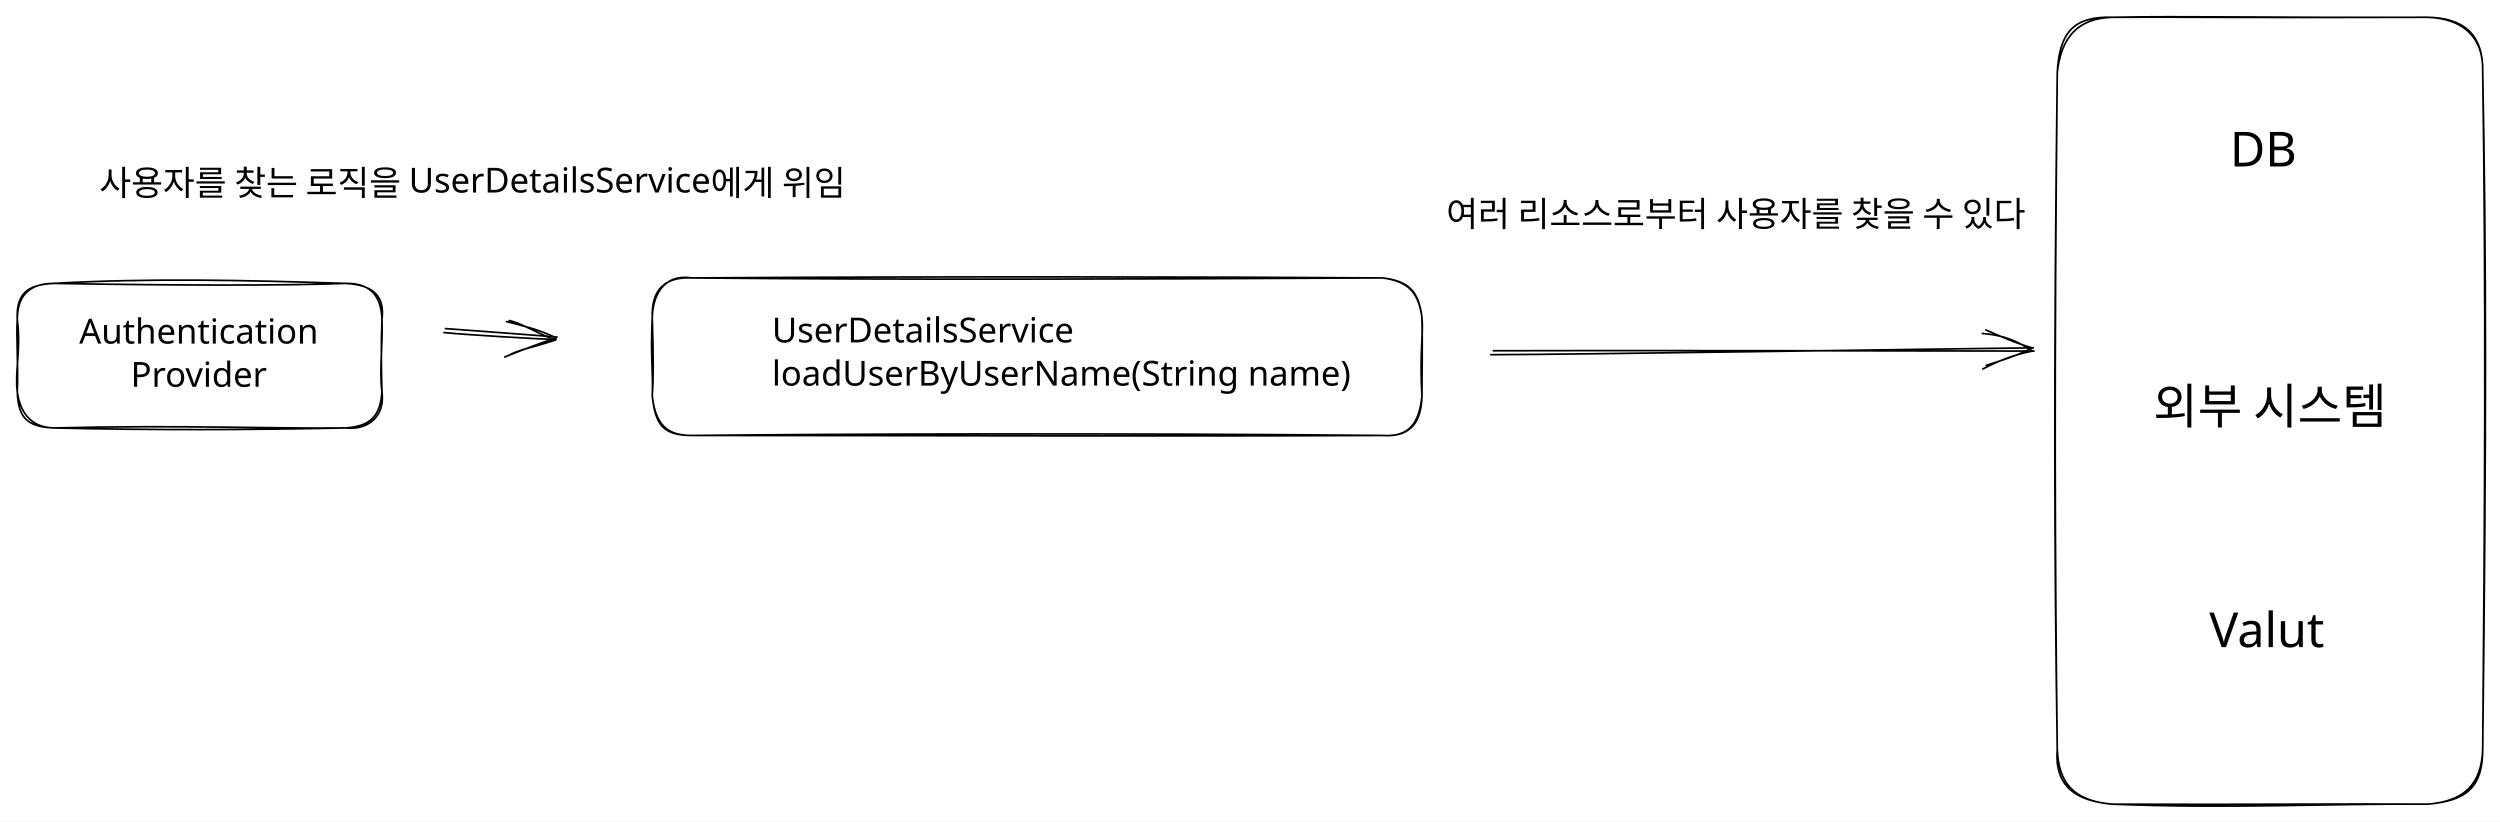
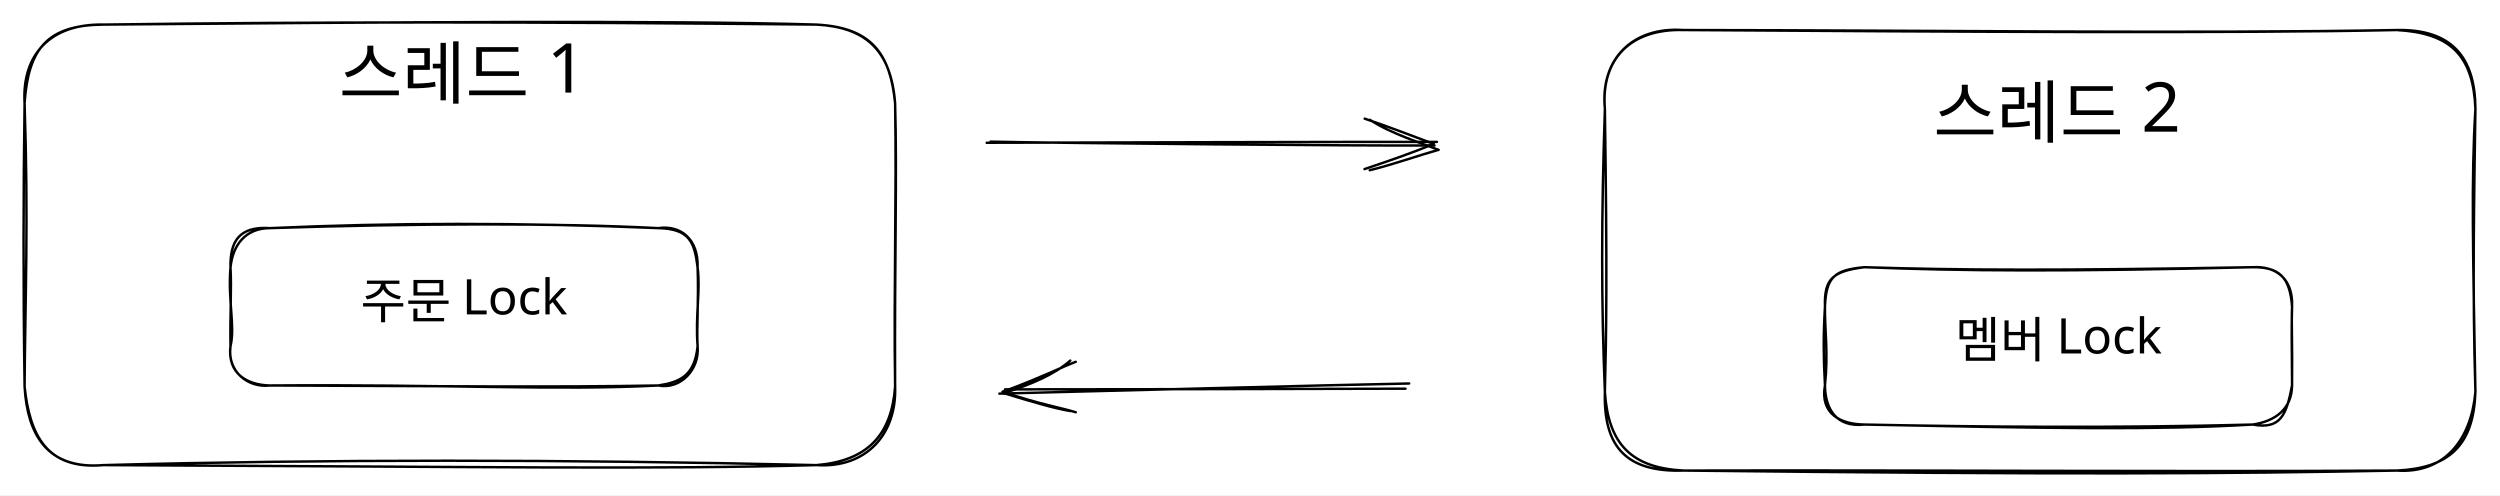
- <svg xmlns="http://www.w3.org/2000/svg" version="1.1" viewBox="0 0 1446.5 475.289" width="1446.5" height="475.289">
+ <svg xmlns="http://www.w3.org/2000/svg" version="1.1" viewBox="0 0 1016.911 201.41" width="2033.822" height="402.82">
  
-   eyJ2ZXJzaW9uIjoiMSIsImVuY29kaW5nIjoiYnN0cmluZyIsImNvbXByZXNzZWQiOnRydWUsImVuY29kZWQiOiJ4nN1aTW/bRlx1MDAxYb77V1x1MDAxMOqlXHUwMDA1Yna+Z5ibLa+zcm3Zid06ybYoaJGWXHUwMDE4U6RMUpHlXCJAu8guiraHXHUwMDFlXHUwMDE26G6RzWKB7lx1MDAxNlx1MDAwNXIo9lD0UPRcdTAwMDfV6n/Yl5QjfkmupFiuWlx1MDAxZWRyPt+ZeZ73a/zBiqZVon7HrtzWKvZZw3RcdTAwMWQrMHuVW3H5YztcYlx1MDAxZN+DKpJ8h343aCQtW1HUXHRvv/mm2enoTSc68v1cdTAwMTO94beH3WzXbtteXHUwMDE0QsM/wbemfZD8ZiZcbuxGZHpN1046JFXpXFySXHUwMDE2XHUwMDBi676XTIuFXHUwMDEyQmHER1xynHBcdTAwMDNmi2xcdTAwMGJqj003tNOauKjiRlx1MDAwZe8+OD+V69Q+6PdC9shptdNJj1x1MDAxZNfdj/rucE1mo9VccjJcIoVR4J/Yh45cdTAwMTW14slcdTAwMGLlo36hXHUwMDBme5b2XG78brPl2WGY6+N3zIZcdTAwMTP14zKERqXDPbitpSVn8CVcdTAwMTTTXHUwMDE5p5ik64w7XHUwMDEyifV86VCQqu/6QSzIayh5UlGOzMZJXHUwMDEz5PGsUZsoML2wY1x1MDAwNnA+abve5Vx1MDAxMlx0Tlx1MDAwNW7ZTrNcdTAwMTVBoaK6IMpAXCI7sZ3sOMZIMERUpiaerlOzkrN/L7snnnW5Jy/BkMKBXpY8SVx1MDAwNY/b/6FcYqMslHJwiuyzdDWZ06f71n1pujWyvVx1MDAxZMnNo+pcdTAwMWST4npl1O7J5VsqZ7djmUMwYSFcdTAwMDViXHUwMDFjc0OhXHUwMDE0j67jnUCl13XdtMxvnKT4W8kspFx1MDAwNPucnFx1MDAxOcRzMVx08UJIroRScmrEj1/zkiNeYqozRVx1MDAxOMFKXHUwMDE2QK+UTlx1MDAxOZdoocDHnJSBz1FcdTAwMTHvXHUwMDAyXHUwMDEzTCRixlxmcM9hpYTr64Reesa+XHUwMDE37Tvn8TZcdTAwMTOUK900247bz1x1MDAxZFOCSdiftW7UXHUwMDAyqZyGXHUwMDE5XHUwMDAx/rR3vb3Af+xYdpDd1dBcdTAwMDYx4nFcdTAwMTnNXHKw5jrNXHUwMDE4yJVcdTAwMDZcZpHtXHUwMDAycI6HdEdcctqOZWXVflx1MDAwM6QyYcygNo2+9lx1MDAwM6fpeKZ7MF7okchXsvBK45NFQoGLXHUwMDA0XHUwMDE5jCmG6fRkXHUwMDE0tf5cdTAwMWRUO3r7UWO7j+2zQ/MtSWvLTkawr1hXTFxuLopcdTAwMTZIXHUwMDAwXHUwMDE5XHUwMDA1JWqRXFxkjFx1MDAwM+NpRlx1MDAwZoxcdTAwMThpYFx1MDAxZMNcdGTrLplJXHUwMDEwNpRSXGLJXHUwMDE5qDmXJfrVjVx1MDAwNUbGJIRiSUBcbimFMTVCXHUwMDBmXHJnZ3WnWt+p31x1MDAxN2fUXHUwMDBl91x1MDAwZaxTtvRcYlx1MDAwNT2sXHUwMDAzTJkom1x1MDAwYqlcdTAwMGKZs1wi141PSmlcdTAwMTmZZVvBXGZJuVx1MDAxNFx1MDAxOWf292Mr3lx1MDAwZe1gw1x1MDAwNr3thvt28Nhp2O96rm9acfl6P/6tm2379f0ocLym5sH7XHUwMDFiM1lcdTAwMTHXPo6usCGR35lkQHJLLlqLecS+kqJmXHUwMDEw+L3xXHUwMDFjZVx1MDAxMzlKmUDEkDNcdTAwMDQxf9x6527P20HeVteq19DD0Lp3Kpeeo5wqXGJXXHUwMDAwmkUrQjGQl5O8jr92luLYhsFcZsOB0Fx1MDAxOP9cdTAwMGXpXHUwMDA2ZYQghCnQx8CSlTgsmIFcckFm4XDZqJBXMipEXHUwMDEwhtE81Fx1MDAwZSMziNZcdTAwMWTPXHUwMDAyNFx1MDAxN7vYnpXWZES+XGbdh85cdTAwMTjePe6tXHUwMDFmotbu+1a3g1x1MDAwMqdefdCsZeIsUFx1MDAxM41umOwk5pzAicJGS2WAXHUwMDExyjRqmp14NVx1MDAxMNJilIChtFx1MDAxZK5cdTAwMTlGVb/ddlwiWPme73hRUdxkKWsx21q2WeI5LCZbV6RlJ1x1MDAxZTFcdTAwMWZFpm9aXG7b5GP0/t6tsa0n4ip+VsuQSsdbyf6dXaPIYmGqUIjkXHUwMDA24TxF6S/GiP1VxHdcdTAwMGU2w7f25LlqXHUwMDFl8cZq1192hWJQUFx1MDAxYsVERGLzXHKlXHUwMDEzTlx1MDAwYlx1MDAxOYpr1ieC6UrlXHUwMDFk35FcImE6R8XpXyZIIHZcdTAwMDfH9FfVIPM7XHUwMDA3U2uQ/GC/ITqXjzV+0lx1MDAwM52RvleGlpRPTmyC+sSYYzw9h69WzkvKYaxgw+VcdTAwMThcdTAwMGVjLHVe8OevPbvJhI5cdTAwMDXLzZ1ymHN9UpaTXHUwMDAwgzhleEmznEG3XHUwMDE37Vx1MDAxOdW9jZNTb699bsvuLqpmspy3xlx1MDAwZjuNb5mbf8jDdNyXjLhG3+VKck1cbohpXHUwMDA2dlx1MDAwNV5JamCksDF9PDx+M5edVuCl6lRiZNBCPFxmvoEuXGaDLDRcIs5mxEaEomVcdTAwMWVcdENcdTAwMWFcdTAwMThcdTAwMTBxXHUwMDEzXHUwMDEx8fxuczZcIlbTRsSDf3x/8d2H2uDTZ4NPvvr5L8/GhrtcdTAwMTnVcq1J018wXHUwMDA1xTC4JOtcXKzDeGJcdTAwMWFKxlx1MDAxN1x1MDAxNlxm1ObUrDt/dO+o9mD1qOutSbZ59+C8d/+htfysXHUwMDAzYyZcZszK1kwqXS0+TzpcdTAwMTXpkIJwhVx1MDAwYj6L8XpcdTAwMDXW0ayvu2jWbazPxLNcdTAwMDWllUCKuVx1MDAxOEQyXHUwMDA0KV01MFxiXCLRLIarur+1cU7ubnf768693SO2tlVbO1t+XG5xolx1MDAxN0xcdTAwMTbjQjckyd8+XFw3eeRU5Fx1MDAwMf4yJFx0vZH7Plgx5/LGuPOO6XajZaDPUJD5bFx1MDAxMJtcdTAwMThRMVx1MDAwNP665HL6u7pd5qtq+P6dTVx1MDAwNCDZXHUwMDBlXHUwMDBlm9vm1tLfhEiKdWPMrTlcIrpAeKFcdTAwMTRifMw/i4xLgVx1MDAxOFx1MDAxNMI+8P1uhERMXGL6yiSa+lwiZPDnXHUwMDE3gy+/XHUwMDE5PP/84j8/aINvf7z45G/axb+fXHK+/mjwz6da+b5h8MXnP/3vM23w7Ong+dOx5MPqRsn3alx1MDAwYpjP7KGJpDU4p4TSXHUwMDE5LtjNU2E+3FxiXHUwMDBmce1+YPlcdTAwMWL1k/rp6t6ykzZO9JQzllx0b1x00jkjxkLzIJSJaYirpMDgzMmb4a1ERuZee+G8/eLFxb9eaFx1MDAxN/99MfjrZ1x1MDAxMFx1MDAwNVx1MDAwMeQhJPr56bdakVx1MDAxMDFcclx1MDAwNlx1MDAxZv9dXHUwMDFiPP/44tOvloKy88o+ZOvKZcamYnY6+1x1MDAxMZxC5WWyXG7O17EutzKVoPLYsXvrZYi9dpw88aiJXHUwMDA2iLlmJ5mvJytP/lx1MDAwZszY9lx1MDAxOCJ9
+   eyJ2ZXJzaW9uIjoiMSIsImVuY29kaW5nIjoiYnN0cmluZyIsImNvbXByZXNzZWQiOnRydWUsImVuY29kZWQiOiJ4nO1ZS2/bRlx1MDAxML77V1xiyjVm9v3IzU8lQZzEtlxmwy2CguJDokSRNElbVlx1MDAwMt9yKHrttYdcdTAwMDLNpUBPPfXQf+T+iC4phS+JjtRCXHUwMDBlU5SGZXH2NTv7fbMz4/dbrVY7nlx1MDAwNlb7aatt3Vx1MDAxOLrrmKE+aT9O5NdWXHUwMDE4Ob6nmlD6XHUwMDFl+VehkfZcdTAwMWPEcVx1MDAxMD198kRcdTAwMGZcdTAwMDKt78Q931x1MDAxZmmGP55ccrNcXGtseXGkOn6r3lut9+lnYaHQMmLd67tWOiBtyteShFelr3wvXVx1MDAxNzKOpFx1MDAxMISSrIdcdTAwMTPtq/Viy1TNtu5GVt6SiNq0RyfBvm5cZlx1MDAwZuDprn9cdTAwMWXIXf+M5svajuuexlN3tivdXHUwMDE4XFyFXHUwMDA1paI49EfWuWPGg2T1ijxcdTAwMWJcdTAwMTf5ymr5qNC/6lx1MDAwZjwrikpj/EA3nHiayFx1MDAwMMikMys8beWSXHUwMDFi9SYg1Vx1MDAxOFx1MDAxNVxiYIho1pKMJVx1MDAxOGqYYSSKXHIzdfZ811x1MDAwZlx1MDAxM3VcdTAwMWWB9MlcdTAwMTXq6caor7TyzKxPXHUwMDFj6l5cdTAwMTTooTqnvN9kvlFMiVx1MDAwNlx1MDAwMaRcZlx1MDAxMZk+ublcdTAwMDeW01x1MDAxZsTJJrjUoIRcdTAwMDSwolwiVnpcdTAwMGVcdTAwMTBcbi44RVhkLcnywXMzxcTboqU8c26pTyDJYYLnktt8I0n/g1x1MDAwMrzyqa5cdTAwMDJTn6FAgYQhLpSFMM9Vc1x1MDAxZG+kXHUwMDFhvSvXzWW+McqBs1VYaz3EYsjqXHUwMDExK1x1MDAwMVx1MDAwNlD9rozYXfSaoenw6LxcdTAwMDP2XHUwMDAz8/xoXHUwMDEy78pe41x1MDAxMSulRiBLQVNGLIVcbkxcZsJccmNcdTAwMTZKsFxiUkaq0GSCMy4oQptGZjYmXHUwMDFmXYBTbN3keyicvbC6vYtcdTAwMWJj7511LFx1MDAwZVx1MDAwN5TJ886OaGf9buffXHUwMDFlXGb2JT1LiJe1iFx1MDAwN0g5aVx1MDAwZaBYXHUwMDE58ct33XDES1wiNblcdTAwMWPxXHUwMDE4q5aNI17IRcCjXHUwMDA1wEPEKVx1MDAxNFx1MDAwMiO2XHUwMDA24ktw2ajTzVx1MDAwZtn34lPnXWJnXHUwMDA0StJDfey409I5pbBU9vnrlz/vfvuj9VJNWbRjZKmFUyzy0pBcdTAwMWTX6SfobVx1MDAxYmorVlhcdTAwMDJ27KjYJ+swdkyz6OtccqWHruZcZp+v4qL90Ok7nu52l6h5L930MPQny/hcdTAwMDYhqL9iXHUwMDEwXCJcdTAwMWNzscZcdTAwMTVcdTAwMTN1j6Rljl6c4etcdTAwMTHu0Fx1MDAwYts88jpNJ1x1MDAxY0RAaCqyQFx1MDAxMlx1MDAwMU4gXHUwMDA1lciIXHUwMDBiXHJDzFx1MDAxNVx1MDAwZaWkgMiNXHUwMDExXHUwMDBmXG6kXHUwMDAxjDgmXGJRXHUwMDE1K9FFXHUwMDFlXHUwMDAyTVx1MDAwMiBcdTAwMTFU2qhcdTAwMWaEXHUwMDE3aIlcdTAwMTGgXFwoxvyre1xiPWyEVLCoXHUwMDFlxruOZzpevzrE8syaXHUwMDE2V4/iPX88dmKlxlx1MDAxYt/x4mqPdN6dhFx1MDAwNFx1MDAwM0s3l8xcXGyrsiVIZizfvfm3Vlx1MDAwZab0Jfv+9vHS3rVnnI6unm4+21bx79o0l1x1MDAxOFalOctcdFwihEG8+rXafVx1MDAwNi5cdTAwMGVcXH//xXeTXHUwMDFi40xcZvwhfsZcdTAwMWHPcuXJ1O0pXHUwMDE4Zlx1MDAxMmNacHvp1ZqQXFyhXHUwMDE2K29HXHUwMDAwZFx1MDAxYownXHUwMDE51YTEXHUwMDAwXHUwMDEwQVx1MDAxMEZLMiCkXHUwMDAyXkwx4FIor0NZIW39dPdcdTAwMDKJXHUwMDA15ZL+z/Jmsny77pSTZ/F816R5XfCMXG4kqLJcdTAwMWOrJEqo6DnPTz7HcntyXHUwMDE4oK5xeaKf4lx1MDAwZbw+ti/3hjtNZ7kkWFNOVUhBiuCcVTiYpqzApUrVNkdvmfuVjNA4l2VcdTAwMDTGVFxiXHUwMDAx1ipkfOHgWZSk91x1MDAwNc8/fLz7+fu7XHUwMDFmf2rBpcFzIXUpXHUwMDA1z65lx/eEzrFcdTAwMWbUxc2lrSxcdTAwMDTJXHUwMDA1de6l1b2lXHUwMDE4lX2iOnJcdEIlZpSvXHUwMDFlJ09tPLRPXj/ff3cwXHUwMDFlbrM3J9c2PG46t6DilUZcdTAwMTjnKnhZJJfiXbWu2LTyIeGAXG6KXG5F3i9RPWS84CM2Wj1ktaldkugwivFcdTAwMWGQXHUwMDA1x6Df64yEnczCT/Rt/s3lduMhS1x016TgKqgref1ZNVx1MDAwNWiAQq5Cv1x1MDAwNtRcdTAwMGYlYVx1MDAxOFxusHlsZmPWqlx1MDAxZpohfXmDz4/2XHUwMDFk5rt02OtYZ327ifVDXv8/XHUwMDFlhVx1MDAwM8FcdTAwMThcdTAwMTBsZcwv33XjMS+Vm67BPJGaXHUwMDAwXHUwMDFix/xqXHUwMDE1RCpcdFx1MDAwNFx1MDAwMvwnXHUwMDBiiHe/frz7/cPDXHUwMDE3XHUwMDEwP+Olq7FRUc1/xDdEa1NcdTAwMGXEoZSYo9UzjuDVcHI2XHUwMDE5X1/a4HJKu5JcXOx1w6+AbkiDkMMq11xiRVqS+iG4yXxcdTAwMDOCJVxcW0w4mIRCcLbW9fL15Vx1MDAxYqhZ+Vx1MDAwNppzamt+Mbb1IDiNla2yu1udgmPON5xP2r52rMnuXCJcdTAwMTBcdTAwMWXZ6ZPMmvI0YYSVXHUwMDA2XHUwMDAyt1u3f1x1MDAwM4ibXFxcdTAwMTUifQ==
  <defs>
    <style class="style-fonts">
      @font-face {
        font-family: "Virgil";
        src: url("https://unpkg.com/@excalidraw/excalidraw@0.14.2/dist/excalidraw-assets/Virgil.woff2");
      }
      @font-face {
        font-family: "Cascadia";
        src: url("https://unpkg.com/@excalidraw/excalidraw@0.14.2/dist/excalidraw-assets/Cascadia.woff2");
      }
    </style>
  </defs>
-   <rect x="0" y="0" width="1446.5" height="475.289" fill="#ffffff" />
-   <g stroke-linecap="round" transform="translate(10 163.9766) rotate(0 105.5 41.81445)">
-     <path d="M20.91 0 M20.91 0 C77.13 -3.14, 130.74 -1.9, 190.09 0 M20.91 0 C88.04 1.19, 155.73 1.37, 190.09 0 M190.09 0 C204.81 0.86, 212.89 6.4, 211 20.91 M190.09 0 C206.07 -0.26, 210.65 9.25, 211 20.91 M211 20.91 C211.68 34.28, 209.33 49.84, 211 62.72 M211 20.91 C210.43 35.51, 210.61 50.02, 211 62.72 M211 62.72 C212.95 77.16, 202.7 85.06, 190.09 83.63 M211 62.72 C210.06 76.89, 204.22 82.64, 190.09 83.63 M190.09 83.63 C144.79 84.13, 97.98 81.82, 20.91 83.63 M190.09 83.63 C135.02 84.79, 78.95 85.01, 20.91 83.63 M20.91 83.63 C4.99 82.96, 0.55 76.98, 0 62.72 M20.91 83.63 C7.69 83.29, 1.57 74.36, 0 62.72 M0 62.72 C-1.54 50.83, 2.3 38.44, 0 20.91 M0 62.72 C0.68 47.15, -0.7 31.48, 0 20.91 M0 20.91 C0.01 8.22, 5.86 0.08, 20.91 0 M0 20.91 C-0.62 6.58, 5.09 0.76, 20.91 0" stroke="#000000" stroke-width="1" fill="none" />
+   <rect x="0" y="0" width="1016.911" height="201.41" fill="#ffffff" />
+   <g stroke-linecap="round" transform="translate(10 10) rotate(0 177.0508 89.5957)">
+     <path d="M32 0 M32 0 C147.08 -1.01, 262.51 -1.8, 322.1 0 M32 0 C120.16 -1.22, 208.89 -1.1, 322.1 0 M322.1 0 C344.89 1.16, 352.13 12.2, 354.1 32 M322.1 0 C341.71 1, 352.45 10.07, 354.1 32 M354.1 32 C354.95 61.4, 353.85 95.7, 354.1 147.19 M354.1 32 C354.74 70.11, 353.48 108.84, 354.1 147.19 M354.1 147.19 C352.67 167.01, 342.82 177.49, 322.1 179.19 M354.1 147.19 C354.85 166.55, 342.37 180.57, 322.1 179.19 M322.1 179.19 C219.62 176.8, 121.22 176.81, 32 179.19 M322.1 179.19 C256.04 181.02, 190.4 179.87, 32 179.19 M32 179.19 C9.16 181.1, 1.07 166.68, 0 147.19 M32 179.19 C8.93 181.21, 2.08 166.87, 0 147.19 M0 147.19 C0.25 111.78, 1.62 80.15, 0 32 M0 147.19 C-0.6 107.54, -0.51 66.24, 0 32 M0 32 C1.53 9.06, 9.82 0.23, 32 0 M0 32 C-1.19 12.35, 10.4 -0.42, 32 0" stroke="#000000" stroke-width="1" fill="none" />
  </g>
-   <g transform="translate(39.0293 180.791) rotate(0 76 25)">
-     <text x="76" y="18" font-family="Virgil, Segoe UI Emoji" font-size="20px" fill="#000000" text-anchor="middle" style="white-space: pre;" direction="ltr">Authentication </text>
-     <text x="76" y="43" font-family="Virgil, Segoe UI Emoji" font-size="20px" fill="#000000" text-anchor="middle" style="white-space: pre;" direction="ltr">Provider</text>
+   <g stroke-linecap="round" transform="translate(93.75781 92.79785) rotate(0 95 32)">
+     <path d="M16 0 M16 0 C65.05 -2.22, 117.77 -2.36, 174 0 M16 0 C75.4 -1.93, 133.59 -2.12, 174 0 M174 0 C183.11 -1.35, 190.41 4.47, 190 16 M174 0 C186.71 0.27, 188.73 5.64, 190 16 M190 16 C191.27 25.27, 189.01 35.41, 190 48 M190 16 C190.5 29.24, 189.55 40.94, 190 48 M190 48 C190.91 57.36, 183.14 65.8, 174 64 M190 48 C188.83 59.96, 182.92 62.65, 174 64 M174 64 C132.57 66.2, 87.68 63.42, 16 64 M174 64 C130.98 64.76, 87.03 64.26, 16 64 M16 64 C7.3 65.07, -1.44 58.5, 0 48 M16 64 C6.94 63.82, -1.37 59.3, 0 48 M0 48 C1.98 39.96, -1.15 29.37, 0 16 M0 48 C-0.24 36.28, 0.51 24.02, 0 16 M0 16 C-0.26 5.39, 3.56 -0.85, 16 0 M0 16 C0.95 6.62, 6.29 0.03, 16 0" stroke="#000000" stroke-width="1" fill="none" />
  </g>
-   <g stroke-linecap="round" transform="translate(377.3945 160.8086) rotate(0 222.6719 45.57422)">
-     <path d="M22.79 0 M22.79 0 C176.27 -0.99, 327.67 -0.61, 422.56 0 M22.79 0 C142.93 1.1, 262.92 0.79, 422.56 0 M422.56 0 C438.41 1.77, 443.54 8.51, 445.34 22.79 M422.56 0 C436.9 1.94, 443.29 7.79, 445.34 22.79 M445.34 22.79 C446.34 32.12, 443.87 42.36, 445.34 68.36 M445.34 22.79 C445.75 38.71, 445.36 56.22, 445.34 68.36 M445.34 68.36 C444.98 82.63, 439.54 92.36, 422.56 91.15 M445.34 68.36 C443.78 84.33, 437.75 92.18, 422.56 91.15 M422.56 91.15 C296.26 91.72, 171.51 91.19, 22.79 91.15 M422.56 91.15 C265.93 89.67, 108.7 90.25, 22.79 91.15 M22.79 91.15 C6.26 91.14, 1.85 85.02, 0 68.36 M22.79 91.15 C8.85 91.16, 1.95 85.23, 0 68.36 M0 68.36 C0.63 55.24, -1.11 45.4, 0 22.79 M0 68.36 C0.68 58.23, 0.81 49.09, 0 22.79 M0 22.79 C-0.45 6.94, 7.07 -0.73, 22.79 0 M0 22.79 C0.48 7.28, 8.79 -2.29, 22.79 0" stroke="#000000" stroke-width="1" fill="none" />
-   </g>
-   <g transform="translate(446.6523 180.1172) rotate(0 166.5 25)">
-     <text x="0" y="18" font-family="Virgil, Segoe UI Emoji" font-size="20px" fill="#000000" text-anchor="start" style="white-space: pre;" direction="ltr">UserDetailsService</text>
-     <text x="0" y="43" font-family="Virgil, Segoe UI Emoji" font-size="20px" fill="#000000" text-anchor="start" style="white-space: pre;" direction="ltr">loadUserByUserName(String name)</text>
+   <g transform="translate(144.2578 112.5479) rotate(0 44.5 12)">
+     <text x="44.5" y="17" font-family="Virgil, Segoe UI Emoji" font-size="20px" fill="#000000" text-anchor="middle" style="white-space: pre;" direction="ltr">주문 Lock</text>
  </g>
  <g stroke-linecap="round">
-     <g transform="translate(864.082 203.5977) rotate(0 155.9219 -0.46711)">
-       <path d="M-0.01 -0.65 C52.14 -0.91, 260.85 -0.59, 312.78 -0.46 M-1.48 1.63 C50.62 1.52, 260.31 -1.79, 312.33 -2.34" stroke="#000000" stroke-width="1" fill="none" />
+     <g transform="translate(402.5291 56.9505) rotate(0 91.01637 0.4504609)">
+       <path d="M-1.18 1.12 C28.97 1.06, 151.28 0.69, 181.96 0.77 M0.4 0.66 C30.29 1.31, 150.61 2.41, 180.98 2.24" stroke="#000000" stroke-width="1" fill="none" />
    </g>
-     <g transform="translate(864.082 203.5977) rotate(0 155.9219 -0.46711)">
-       <path d="M283.2 9.86 C293.01 4.79, 302.05 1.46, 311.81 -0.46 M285.18 7.81 C293.54 5.07, 301.82 2.7, 311.85 -2.31" stroke="#000000" stroke-width="1" fill="none" />
+     <g transform="translate(402.5291 56.9505) rotate(0 91.01637 0.4504609)">
+       <path d="M154.62 12.3 C163.38 10.2, 175.69 5.89, 182.56 4.01 M152.51 11.83 C162.32 8.48, 171.4 5.49, 180.61 1.57" stroke="#000000" stroke-width="1" fill="none" />
    </g>
-     <g transform="translate(864.082 203.5977) rotate(0 155.9219 -0.46711)">
-       <path d="M282.93 -10.66 C293 -9.85, 302.12 -7.29, 311.81 -0.46 M284.91 -12.7 C293.32 -9.11, 301.69 -5.14, 311.85 -2.31" stroke="#000000" stroke-width="1" fill="none" />
+     <g transform="translate(402.5291 56.9505) rotate(0 91.01637 0.4504609)">
+       <path d="M154.68 -8.22 C163.61 -2.37, 175.89 1.28, 182.56 4.01 M152.57 -8.69 C162.31 -5.45, 171.36 -1.86, 180.61 1.57" stroke="#000000" stroke-width="1" fill="none" />
    </g>
  </g>
  <mask />
  <g stroke-linecap="round">
-     <g transform="translate(256.6758 190.6992) rotate(0 32.44141 2.251953)">
-       <path d="M1.08 -0.58 C12.04 0.29, 54.91 3.33, 65.58 4.33 M0.19 1.73 C11.07 2.87, 54.29 5.47, 65 5.77" stroke="#000000" stroke-width="1" fill="none" />
+     <g transform="translate(573.2604 156.9605) rotate(0 -82.9465 1.206765)">
+       <path d="M-0.07 -0.97 C-27.93 -0.49, -139.2 2.49, -166.75 3.15 M-1.56 1.14 C-29.08 1.24, -137.11 1.45, -164.49 1.42" stroke="#000000" stroke-width="1" fill="none" />
    </g>
-     <g transform="translate(256.6758 190.6992) rotate(0 32.44141 2.251953)">
-       <path d="M35.39 15.85 C44.34 12.27, 54.37 8.35, 65.06 4.79 M37.01 15.25 C43.74 11.41, 50.34 10.78, 64.6 6.08" stroke="#000000" stroke-width="1" fill="none" />
+     <g transform="translate(573.2604 156.9605) rotate(0 -82.9465 1.206765)">
+       <path d="M-137.91 -10.29 C-144.45 -4.52, -154.1 -0.53, -164.94 2.96 M-135.69 -9.79 C-142.12 -7.34, -148.86 -3.75, -165.4 2.41" stroke="#000000" stroke-width="1" fill="none" />
    </g>
-     <g transform="translate(256.6758 190.6992) rotate(0 32.44141 2.251953)">
-       <path d="M36.37 -4.65 C44.88 -2.35, 54.63 -0.39, 65.06 4.79 M37.98 -5.25 C44.48 -3.93, 50.84 0.59, 64.6 6.08" stroke="#000000" stroke-width="1" fill="none" />
+     <g transform="translate(573.2604 156.9605) rotate(0 -82.9465 1.206765)">
+       <path d="M-137.9 10.24 C-144.49 9.15, -154.15 6.29, -164.94 2.96 M-135.68 10.73 C-142.26 8.71, -149 7.84, -165.4 2.41" stroke="#000000" stroke-width="1" fill="none" />
    </g>
  </g>
  <mask />
-   <g stroke-linecap="round" transform="translate(1190.336 10) rotate(0 123.082 227.6445)">
-     <path d="M32 0 M32 0 C73.72 -0.84, 115.82 0.3, 214.16 0 M32 0 C70.06 -0.24, 110.15 0.39, 214.16 0 M214.16 0 C233.96 0.31, 246.76 8.85, 246.16 32 M214.16 0 C233.89 0.59, 246.95 10.85, 246.16 32 M246.16 32 C248.13 158.86, 247.36 287.8, 246.16 423.29 M246.16 32 C248.22 134.81, 248.35 238.98, 246.16 423.29 M246.16 423.29 C245.57 444.26, 234.92 453.76, 214.16 455.29 M246.16 423.29 C246.24 445.47, 236.97 453.41, 214.16 455.29 M214.16 455.29 C154.42 454.9, 99.82 458.04, 32 455.29 M214.16 455.29 C164.72 454.94, 116.39 455.65, 32 455.29 M32 455.29 C10.99 453.54, -1.86 445.11, 0 423.29 M32 455.29 C8.76 453.44, 0.66 442.41, 0 423.29 M0 423.29 C-1.36 314.58, -1.8 203.31, 0 32 M0 423.29 C-1.8 309.16, -1.97 195.55, 0 32 M0 32 C1.18 9.33, 8.98 -0.76, 32 0 M0 32 C2.19 11.5, 12.06 0.46, 32 0" stroke="#000000" stroke-width="1" fill="none" />
+   <g transform="translate(137.8877 14.97852) rotate(0 48 18)">
+     <text x="0" y="25" font-family="Virgil, Segoe UI Emoji" font-size="28px" fill="#000000" text-anchor="start" style="white-space: pre;" direction="ltr">스레드 1</text>
  </g>
-   <g transform="translate(1244.918 220.1445) rotate(0 68.5 17.5)">
-     <text x="68.5" y="25" font-family="Virgil, Segoe UI Emoji" font-size="28px" fill="#000000" text-anchor="middle" style="white-space: pre;" direction="ltr">외부 시스템</text>
+   <g stroke-linecap="round" transform="translate(652.8096 12.21875) rotate(0 177.0508 89.5957)">
+     <path d="M32 0 M32 0 C135.05 0.09, 238.86 1.49, 322.1 0 M32 0 C143.72 0.72, 255.09 1.43, 322.1 0 M322.1 0 C343.79 1.2, 353.17 10.09, 354.1 32 M322.1 0 C344 -0.47, 354.03 10.62, 354.1 32 M354.1 32 C352.32 60.96, 353.14 90.86, 354.1 147.19 M354.1 32 C353.61 67.89, 352.82 105.72, 354.1 147.19 M354.1 147.19 C353.38 169, 343.4 178.2, 322.1 179.19 M354.1 147.19 C352.32 167.01, 341.19 180.53, 322.1 179.19 M322.1 179.19 C225.12 179.75, 130.19 178.93, 32 179.19 M322.1 179.19 C254.08 180.52, 185.43 180.9, 32 179.19 M32 179.19 C8.97 179.96, -0.67 169.79, 0 147.19 M32 179.19 C10.75 178.11, 1.39 168.41, 0 147.19 M0 147.19 C0.6 124.32, 0.98 98.25, 0 32 M0 147.19 C-1.47 111.39, -1.48 76.57, 0 32 M0 32 C-2 11.93, 11.16 -1.47, 32 0 M0 32 C-1.63 11.95, 10.31 -0.63, 32 0" stroke="#000000" stroke-width="1" fill="none" />
  </g>
-   <g transform="translate(1290.238 71.30859) rotate(0 22 17.5)">
-     <text x="0" y="25" font-family="Virgil, Segoe UI Emoji" font-size="28px" fill="#000000" text-anchor="start" style="white-space: pre;" direction="ltr">DB</text>
+   <g stroke-linecap="round" transform="translate(742.3291 108.6885) rotate(0 95 32)">
+     <path d="M16 0 M16 0 C55.95 1.61, 98.39 1.86, 174 0 M16 0 C55.03 1.24, 95.06 1.4, 174 0 M174 0 C183.73 -0.58, 190.49 4.93, 190 16 M174 0 C184.59 -0.04, 189.08 3.72, 190 16 M190 16 C189.69 22.89, 190.18 30.12, 190 48 M190 16 C189.81 23.34, 189.79 29.45, 190 48 M190 48 C189.96 57.68, 183.12 62.68, 174 64 M190 48 C187.75 60.01, 185.42 66.14, 174 64 M174 64 C134.66 66.33, 90.67 65.55, 16 64 M174 64 C118.32 65.47, 63.09 64.98, 16 64 M16 64 C4.66 65.27, 0.07 57.72, 0 48 M16 64 C6.72 63.88, -2.13 59.95, 0 48 M0 48 C1.43 34.98, -0.13 25.26, 0 16 M0 48 C-0.62 37, -0.71 27.96, 0 16 M0 16 C0.5 3.87, 3.92 1.11, 16 0 M0 16 C-0.36 4.7, 3.13 1.66, 16 0" stroke="#000000" stroke-width="1" fill="none" />
  </g>
-   <g transform="translate(1278.297 349.418) rotate(0 37 17.5)">
-     <text x="0" y="25" font-family="Virgil, Segoe UI Emoji" font-size="28px" fill="#000000" text-anchor="start" style="white-space: pre;" direction="ltr">Valut</text>
+   <g transform="translate(792.8291 128.4385) rotate(0 44.5 12)">
+     <text x="44.5" y="17" font-family="Virgil, Segoe UI Emoji" font-size="20px" fill="#000000" text-anchor="middle" style="white-space: pre;" direction="ltr">멤버 Lock</text>
  </g>
-   <g transform="translate(57.46875 95.04688) rotate(0 225.5 12.5)">
-     <text x="0" y="18" font-family="Virgil, Segoe UI Emoji" font-size="20px" fill="#000000" text-anchor="start" style="white-space: pre;" direction="ltr">사용자를 찾는 로직을 UserDetailsService에게 위임</text>
-   </g>
-   <g transform="translate(836.8008 112.9883) rotate(0 173 12.5)">
-     <text x="0" y="18" font-family="Virgil, Segoe UI Emoji" font-size="20px" fill="#000000" text-anchor="start" style="white-space: pre;" direction="ltr">여러 리소스로부터 사용자를 찾을 수 있다</text>
+   <g transform="translate(786.459 30.86914) rotate(0 54.5 18)">
+     <text x="0" y="25" font-family="Virgil, Segoe UI Emoji" font-size="28px" fill="#000000" text-anchor="start" style="white-space: pre;" direction="ltr">스레드 2</text>
  </g>
</svg>
